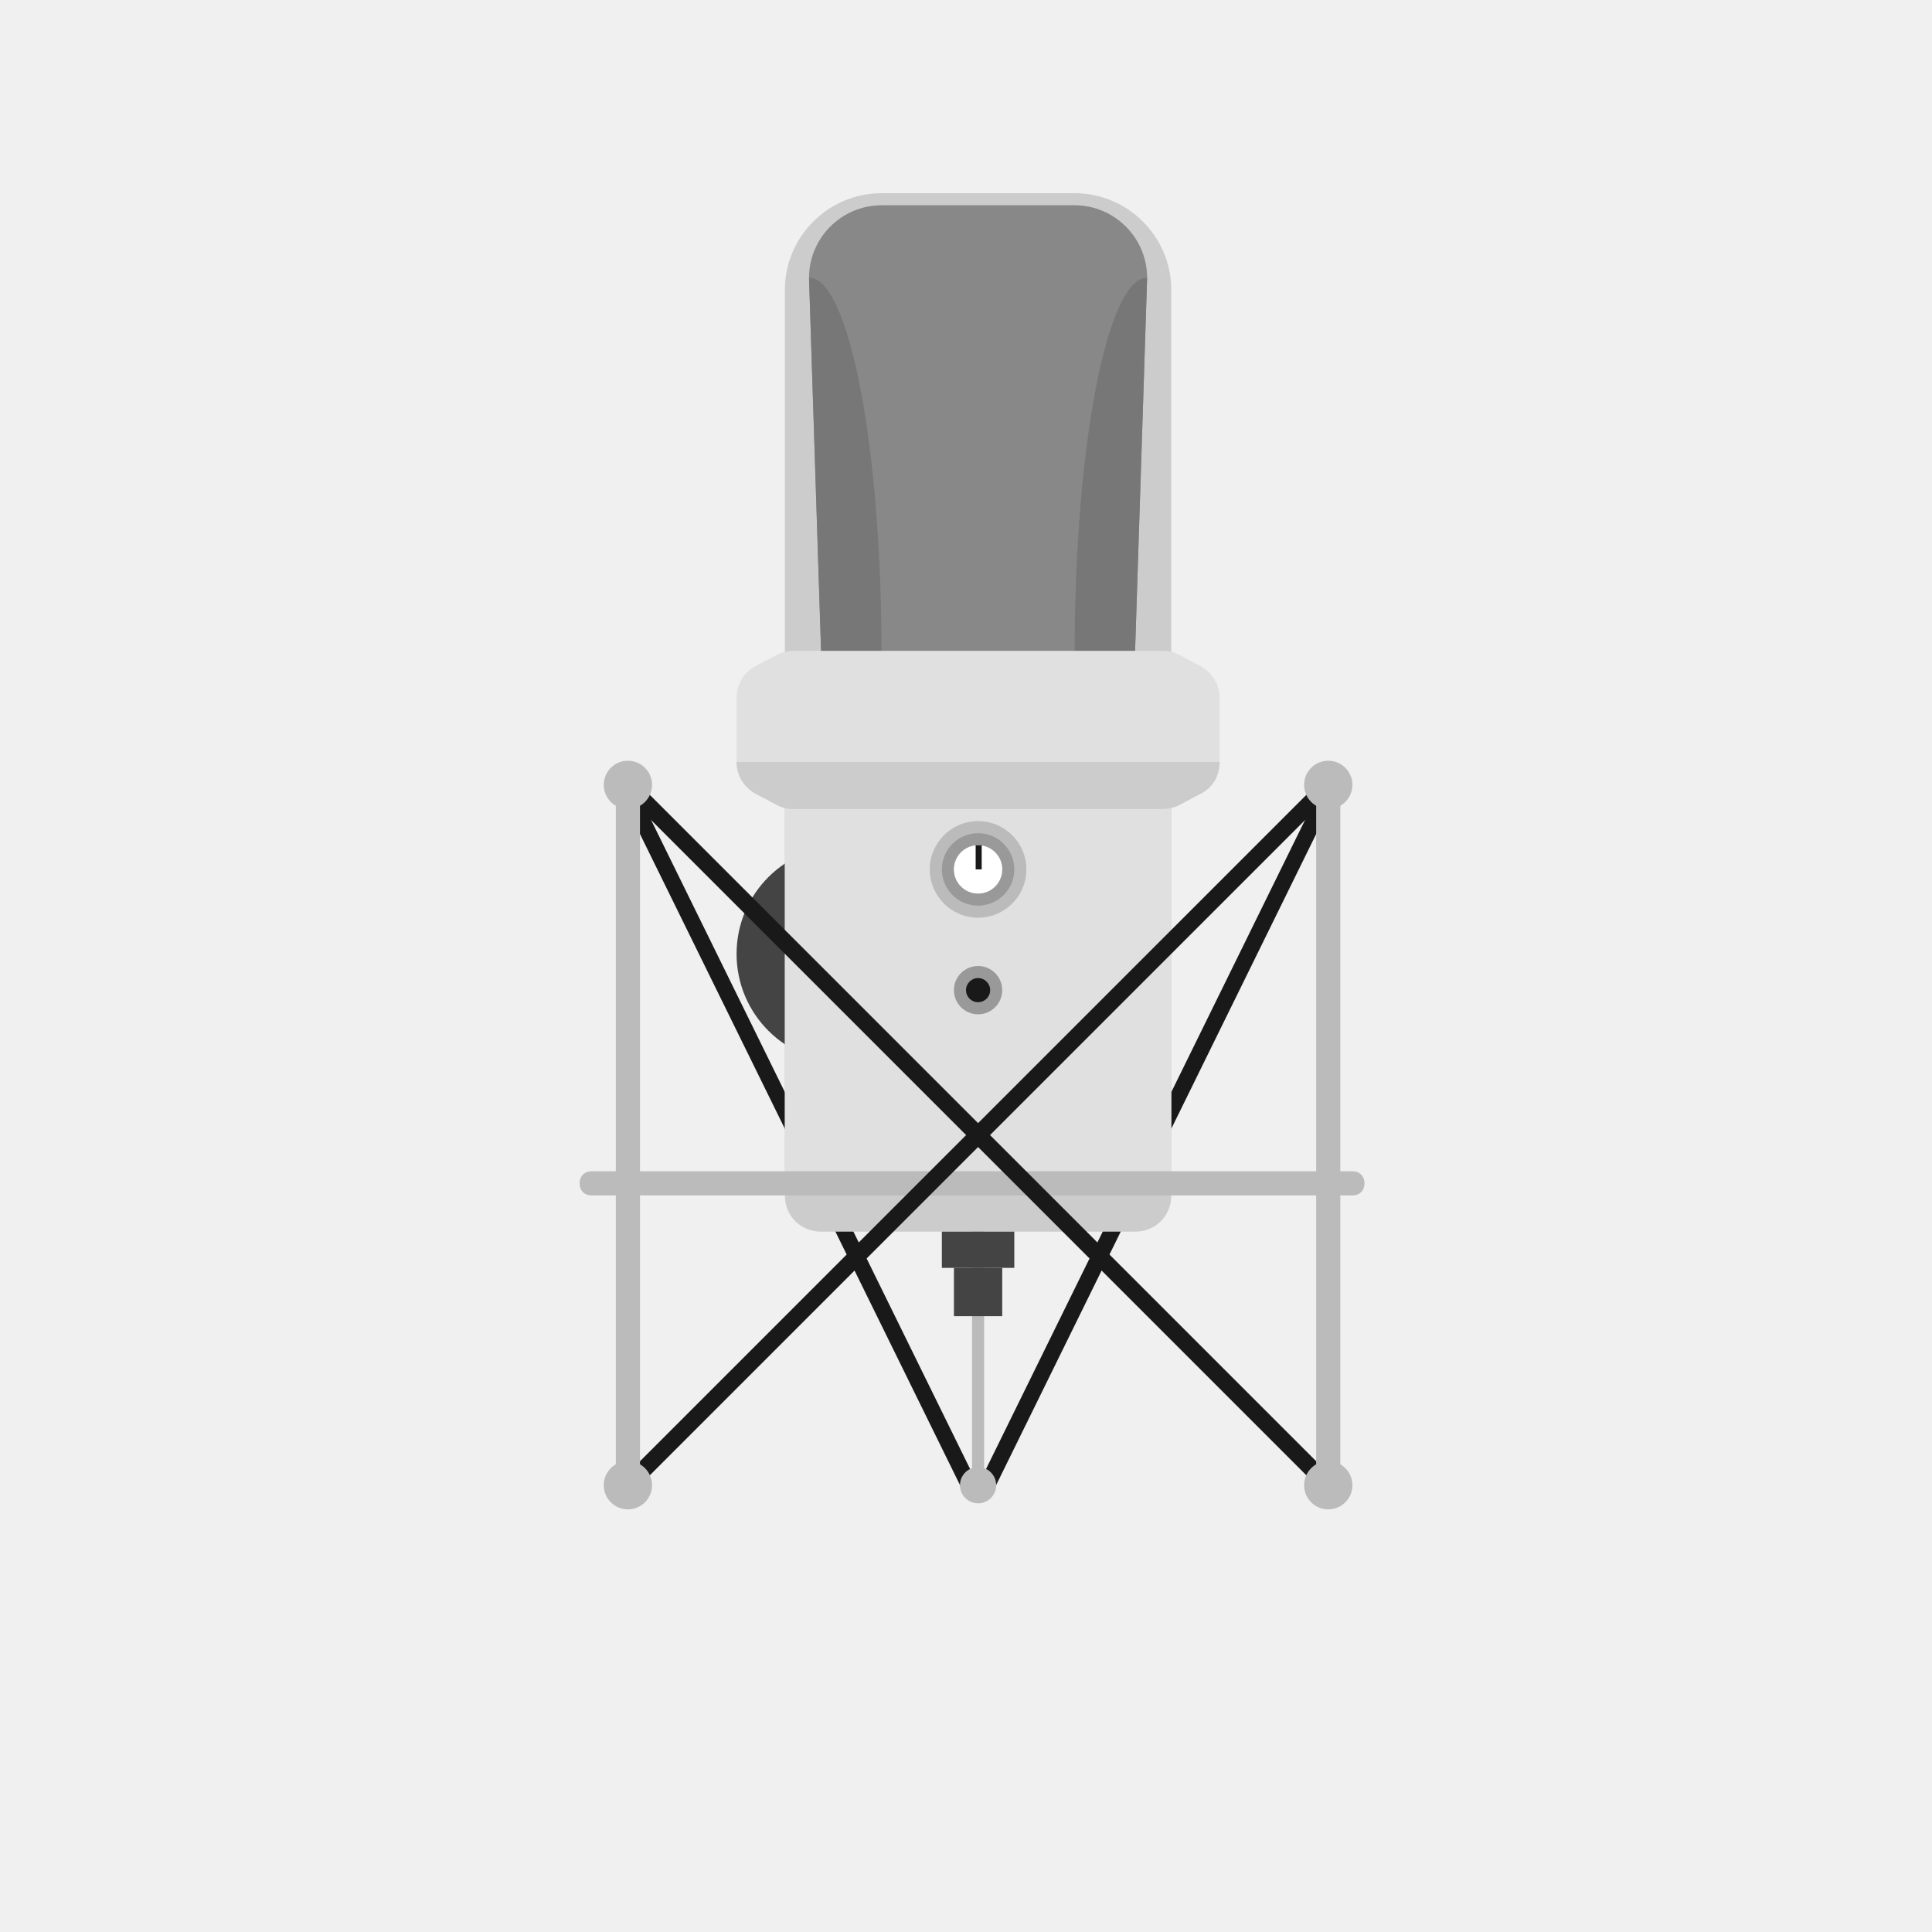
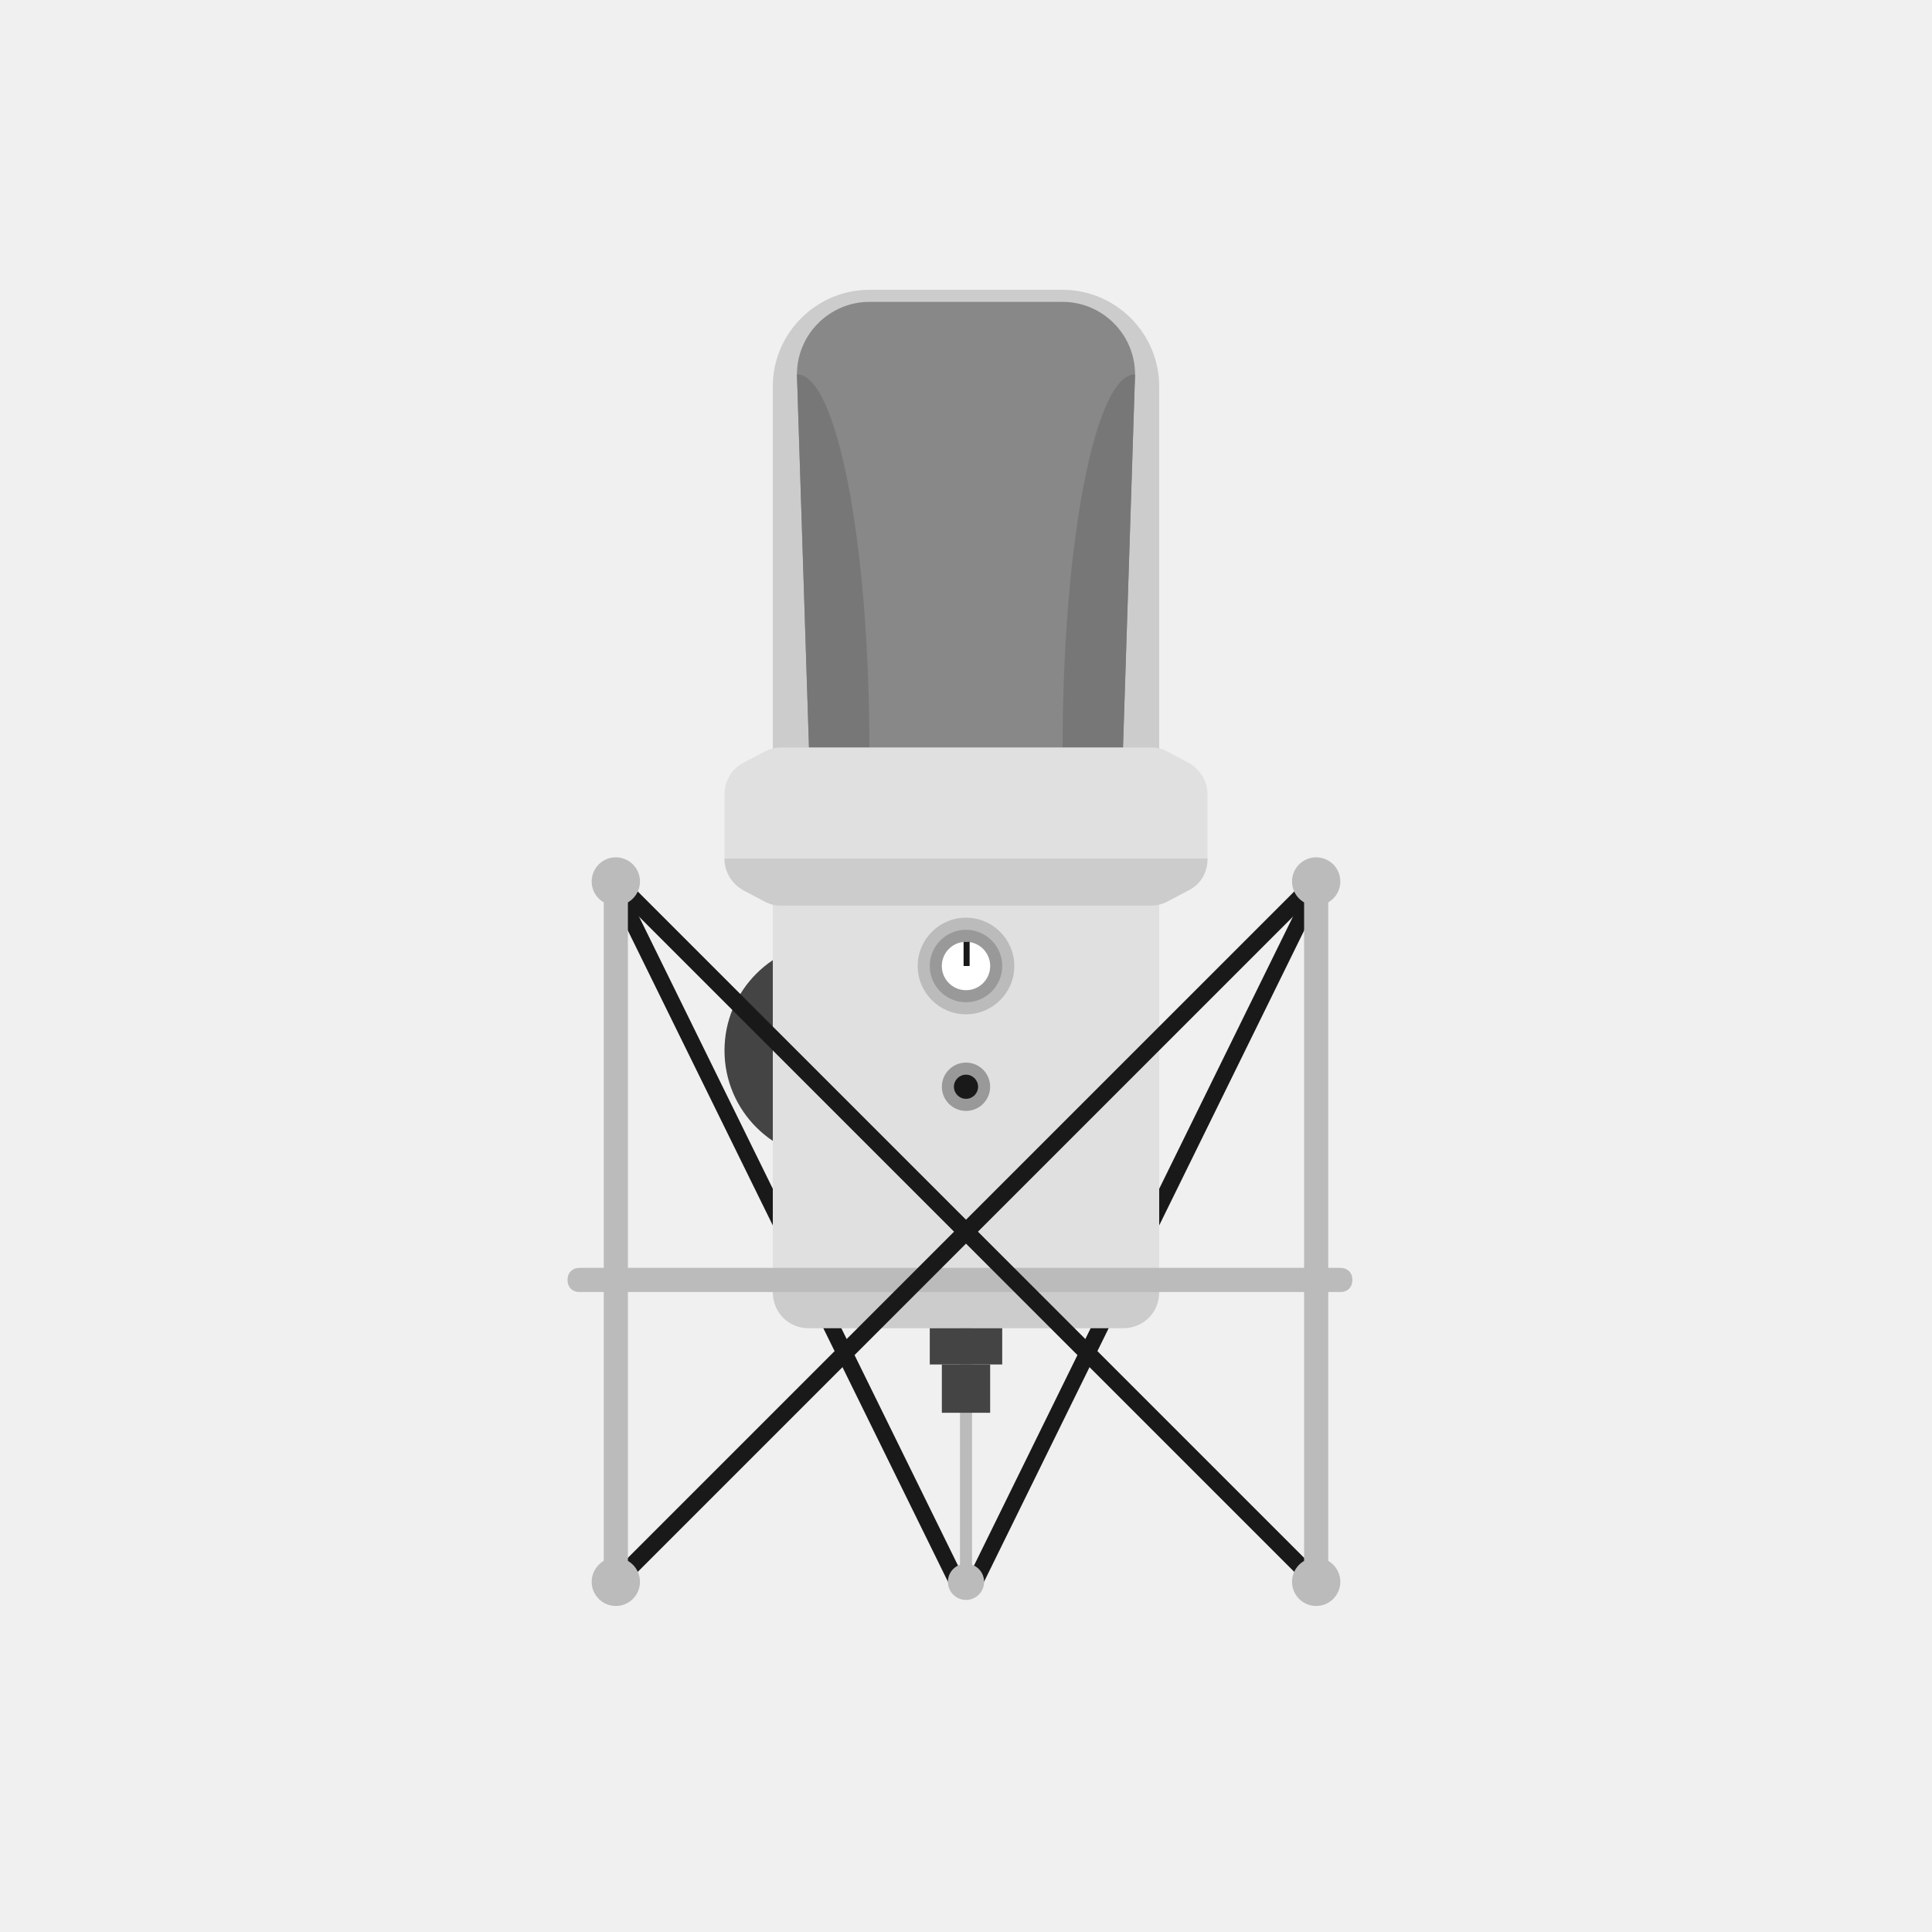
- <svg xmlns="http://www.w3.org/2000/svg" version="1.1" x="0px" y="0px" width="160px" height="160px" viewBox="-219 321 160 160">
-   <path fill="#CCCCCC" d="M-130,337h-16c-4.4,0-8,3.6-8,8v33h32v-33C-122,340.6-125.6,337-130,337z" />
-   <path fill="#888888" d="M-130,338h-16c-3.3,0-6,2.7-6,6l1,31h26l1-31C-124,340.7-126.7,338-130,338z" />
-   <path fill="#777777" d="M-124,344c-3.3,0-6,13.9-6,31h5L-124,344z" />
-   <path fill="#777777" d="M-152,344l1,31h5C-146,357.9-148.7,344-152,344z" />
-   <circle fill="#444444" cx="-149" cy="400" r="9" />
-   <rect x="-138.5" y="385" fill="#BBBBBB" width="1" height="59" />
-   <polygon fill="#191919" points="-139,445 -138,444 -167,385 -168,386 " />
-   <polygon fill="#191919" points="-137,445 -138,444 -109,385 -108,386 " />
-   <path fill="#CCCCCC" d="M-125,423h-26c-1.7,0-3-1.3-3-3v-39h32v39C-122,421.7-123.3,423-125,423z" />
-   <rect x="-141" y="423" fill="#444444" width="6" height="3" />
-   <rect x="-154" y="377" fill="#E0E0E0" width="32" height="42" />
-   <path fill="#E0E0E0" d="M-119.7,386.8l-1.7,0.9c-0.4,0.2-0.9,0.3-1.3,0.3h-30.6c-0.5,0-0.9-0.1-1.3-0.3l-1.7-0.9     c-1-0.5-1.7-1.5-1.7-2.7v-5.3c0-1.1,0.6-2.2,1.7-2.7l1.7-0.9c0.4-0.2,0.9-0.3,1.3-0.3h30.6c0.5,0,0.9,0.1,1.3,0.3l1.7,0.9     c1,0.5,1.7,1.5,1.7,2.7v5.3C-118,385.3-118.6,386.3-119.7,386.8z" />
-   <path fill="#CCCCCC" d="M-119.7,386.8l-1.7,0.9c-0.4,0.2-0.9,0.3-1.3,0.3h-30.6c-0.5,0-0.9-0.1-1.3-0.3l-1.7-0.9     c-1-0.5-1.7-1.5-1.7-2.7h40C-118,385.3-118.6,386.3-119.7,386.8z" />
-   <rect x="-140" y="426" fill="#444444" width="4" height="4" />
-   <path fill="#BBBBBB" d="M-171,419L-171,419c0-0.6,0.4-1,1-1h63c0.6,0,1,0.4,1,1l0,0c0,0.6-0.4,1-1,1h-63     C-170.6,420-171,419.6-171,419z" />
-   <rect x="-138.7" y="373.3" transform="matrix(-0.7071 0.7071 -0.7071 -0.7071 57.8686 806.03)" fill="#191919" width="1.4" height="83.4" />
-   <circle fill="#BBBBBB" cx="-167" cy="386" r="2" />
-   <circle fill="#BBBBBB" cx="-109" cy="444" r="2" />
-   <rect x="-138.7" y="373.3" transform="matrix(0.7071 0.7071 -0.7071 0.7071 253.0301 219.1314)" fill="#191919" width="1.4" height="83.4" />
-   <rect x="-168" y="385" fill="#BBBBBB" width="2" height="59" />
-   <circle fill="#BBBBBB" cx="-167" cy="444" r="2" />
-   <circle fill="#BBBBBB" cx="-138" cy="444" r="1.5" />
-   <circle fill="#BBBBBB" cx="-109" cy="386" r="2" />
-   <circle fill="#BBBBBB" cx="-138" cy="393" r="4" />
-   <circle fill="#999999" cx="-138" cy="393" r="3" />
-   <circle fill="#BBBBBB" cx="-138" cy="393" r="2" />
-   <circle fill="#FFFFFF" cx="-138" cy="393" r="2" />
-   <circle fill="#999999" cx="-138" cy="403" r="2" />
-   <rect x="-138.2" y="391" fill="#191919" width="0.5" height="2" />
-   <rect x="-110" y="385" fill="#BBBBBB" width="2" height="59" />
-   <circle fill="#191919" cx="-138" cy="403" r="1" />
+ <svg xmlns="http://www.w3.org/2000/svg" width="160px" height="160px" viewBox="0 0 160 160">
+   <path fill="#cccccc" d="M88,24H72c-4.4,0-8,3.6-8,8v33h32V32C96,27.6,92.4,24,88,24z" />
+   <path fill="#888888" d="M88,25H72c-3.3,0-6,2.7-6,6l1,31h26l1-31C94,27.7,91.3,25,88,25z" />
+   <path fill="#777777" d="M94,31c-3.3,0-6,13.9-6,31h5L94,31z" />
+   <path fill="#777777" d="M66,31l1,31h5C72,44.9,69.3,31,66,31z" />
+   <circle fill="#444444" cx="69" cy="87" r="9" />
+   <rect x="79.5" y="72" fill="#bbbbbb" width="1" height="59" />
+   <polygon fill="#191919" points="79,132 80,131 51,72 50,73 " />
+   <polygon fill="#191919" points="81,132 80,131 109,72 110,73 " />
+   <path fill="#cccccc" d="M93,110H67c-1.7,0-3-1.3-3-3V68h32v39C96,108.7,94.7,110,93,110z" />
+   <rect x="77" y="110" fill="#444444" width="6" height="3" />
+   <rect x="64" y="64" fill="#e0e0e0" width="32" height="42" />
+   <path fill="#e0e0e0" d="M98.3,73.8l-1.7,0.9c-0.4,0.2-0.9,0.3-1.3,0.3     H64.7c-0.5,0-0.9-0.1-1.3-0.3l-1.7-0.9c-1-0.5-1.7-1.5-1.7-2.7     v-5.3c0-1.1,0.6-2.2,1.7-2.7l1.7-0.9     c0.4-0.2,0.9-0.3,1.3-0.3h30.6c0.5,0,0.9,0.1,1.3,0.3     l1.7,0.9c1,0.5,1.7,1.5,1.7,2.7v5.3     C100,72.3,99.4,73.3,98.3,73.8z" />
+   <path fill="#cccccc" d="M98.3,73.8l-1.7,0.9c-0.4,0.2-0.9,0.3-1.3,0.3     H64.7c-0.5,0-0.9-0.1-1.3-0.3l-1.7-0.9c-1-0.5-1.7-1.5-1.7-2.7h40     C100,72.3,99.4,73.3,98.3,73.8z" />
+   <rect x="78" y="113" fill="#444444" width="4" height="4" />
+   <path fill="#bbbbbb" d="M47,106L47,106c0-0.6,0.4-1,1-1h63c0.6,0,1,0.4,1,1l0,0     c0,0.6-0.4,1-1,1H48C47.4,107,47,106.6,47,106z" />
+   <rect x="79.302" y="60.304" transform="matrix(0.7071068 -0.7071068 0.7071068 0.7071068 -48.69553 86.44611)" fill="#191919" width="1.4" height="83.399" />
+   <circle fill="#bbbbbb" cx="51" cy="73" r="2" />
+   <circle fill="#bbbbbb" cx="109" cy="131" r="2" />
+   <rect x="79.304" y="60.298" transform="matrix(-0.7071068 -0.7071068 0.7071068 -0.7071068 64.45155 230.6929)" fill="#191919" width="1.4" height="83.399" />
+   <rect x="50" y="72" fill="#bbbbbb" width="2" height="59" />
+   <circle fill="#bbbbbb" cx="51" cy="131" r="2" />
+   <circle fill="#bbbbbb" cx="80" cy="131" r="1.5" />
+   <circle fill="#bbbbbb" cx="109" cy="73" r="2" />
+   <circle fill="#bbbbbb" cx="80" cy="80" r="4" />
+   <circle fill="#999999" cx="80" cy="80" r="3" />
+   <circle fill="#bbbbbb" cx="80" cy="80" r="2" />
+   <circle fill="#ffffff" cx="80" cy="80" r="2" />
+   <circle fill="#999999" cx="80" cy="90" r="2" />
+   <rect x="79.8" y="78" fill="#191919" width="0.5" height="2" />
+   <rect x="108" y="72" fill="#bbbbbb" width="2" height="59" />
+   <circle fill="#191919" cx="80" cy="90" r="1" />
</svg>
